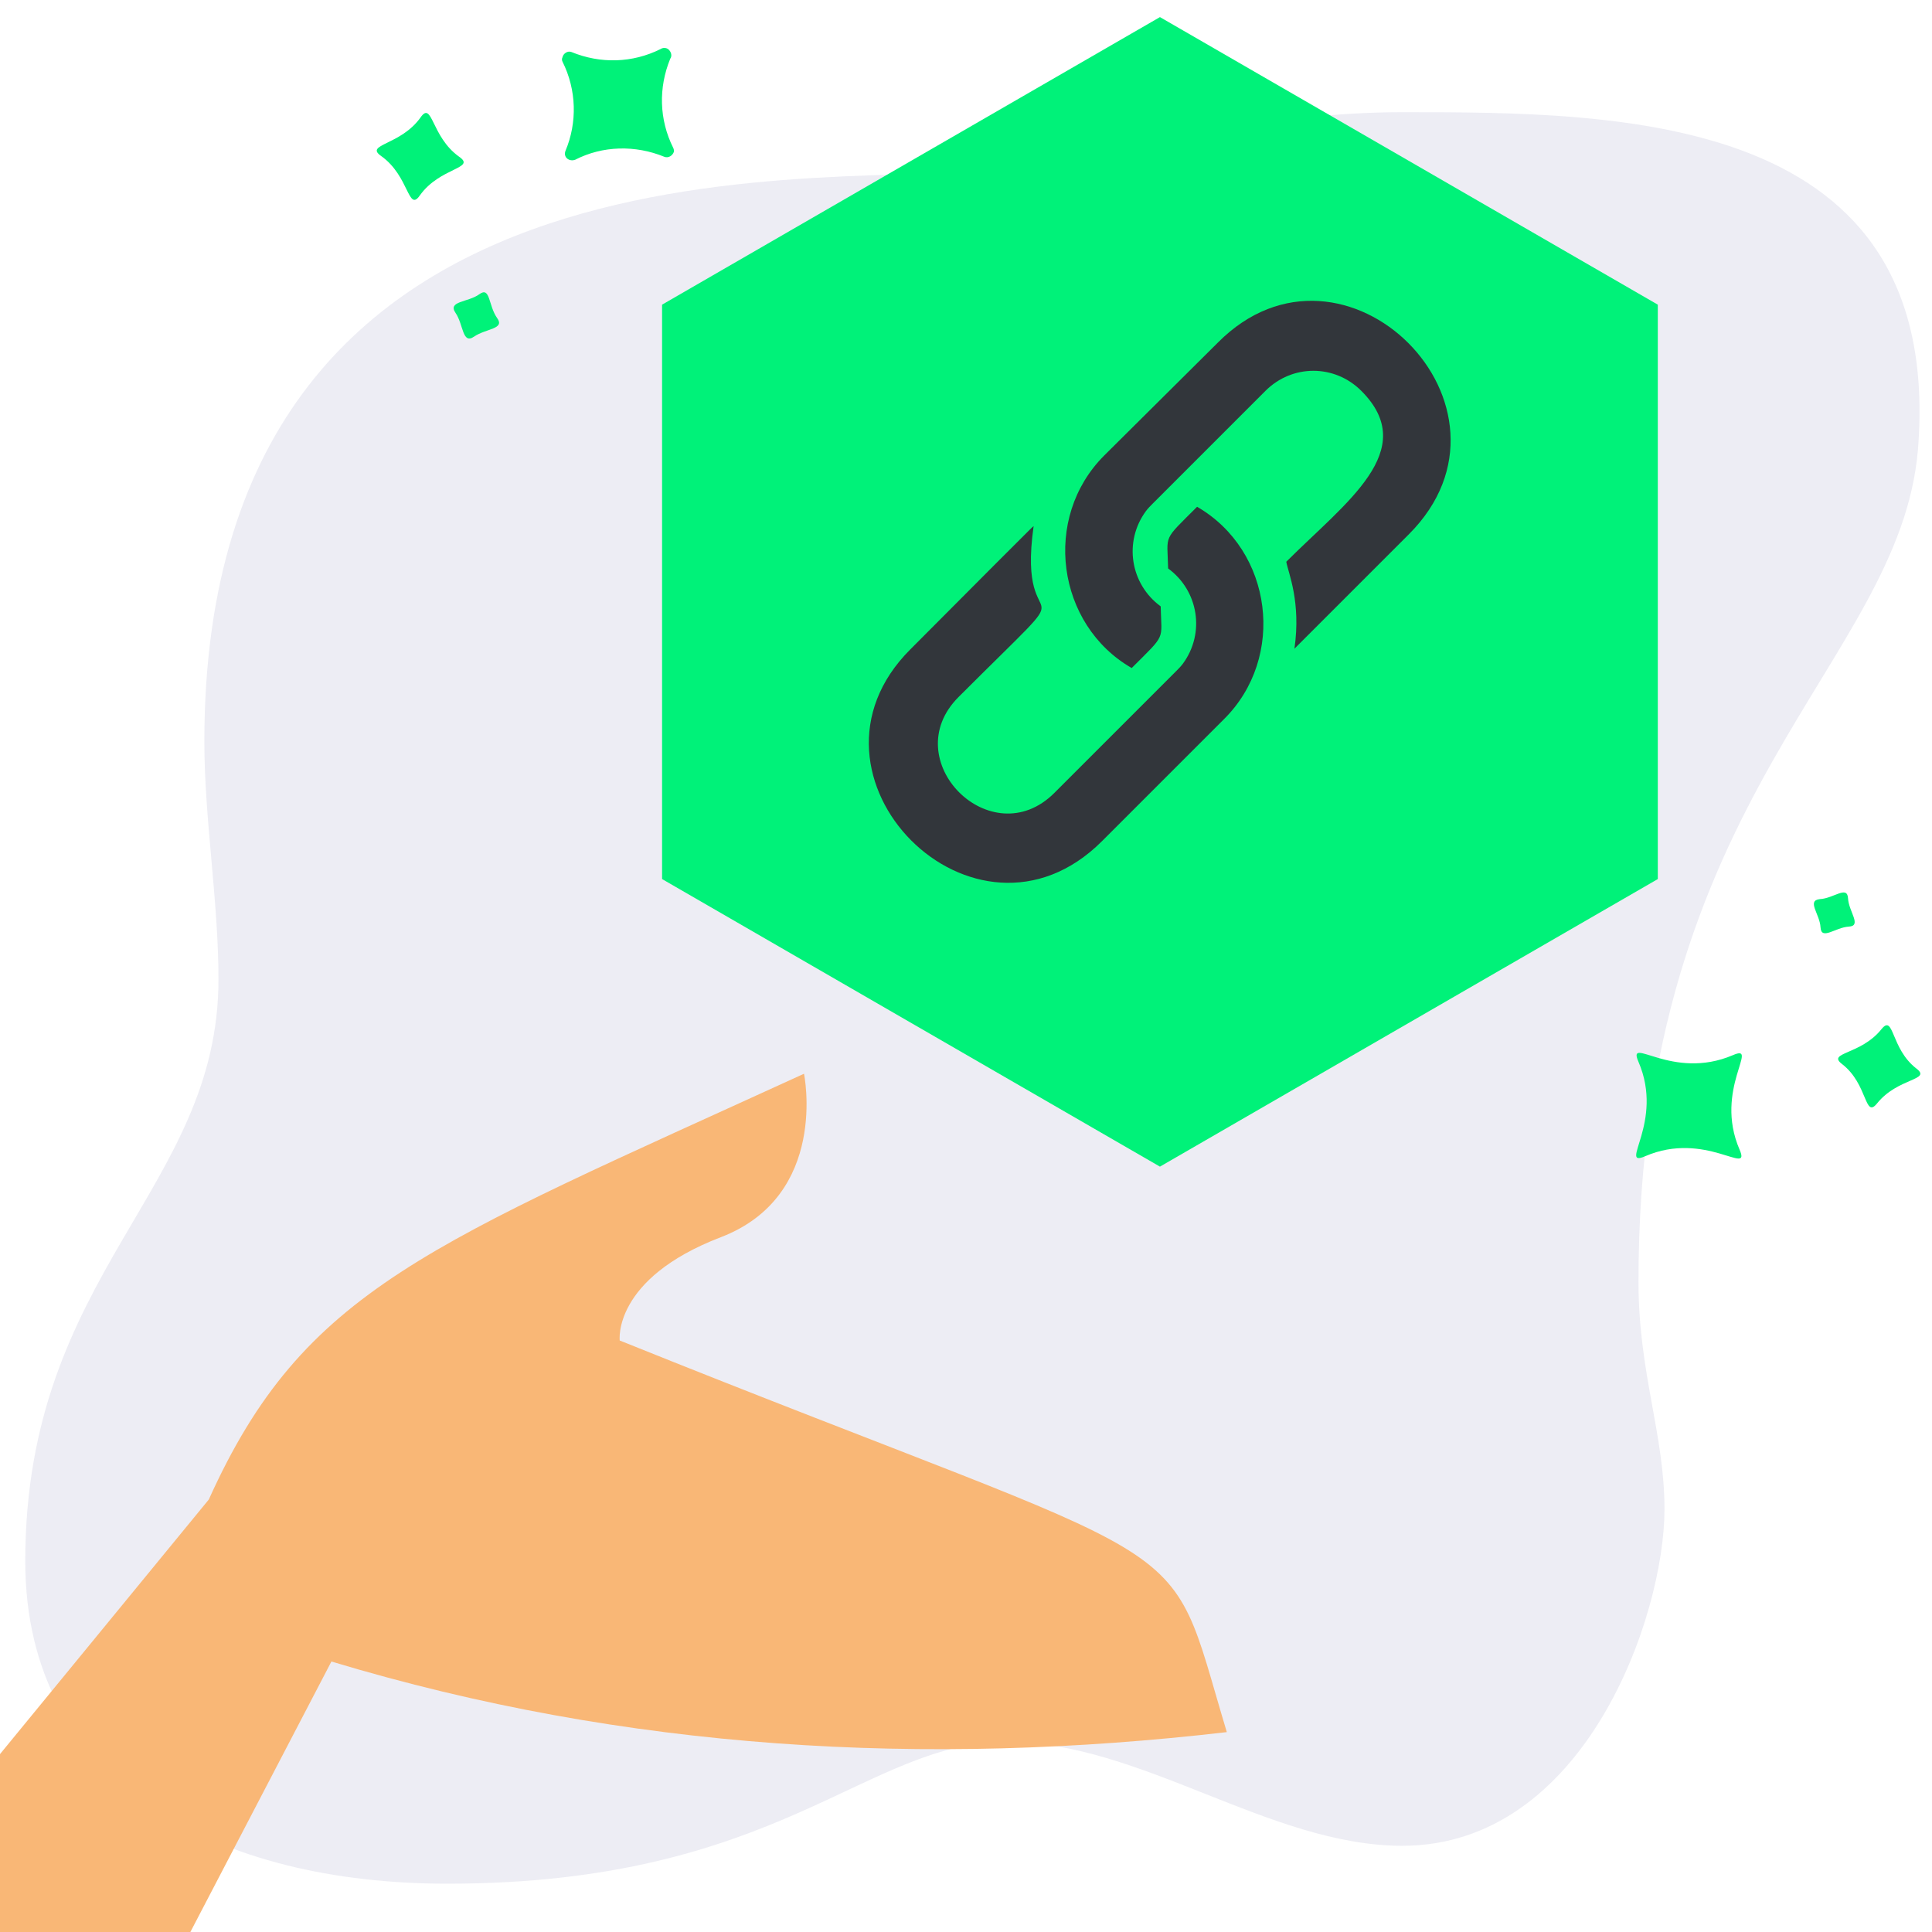
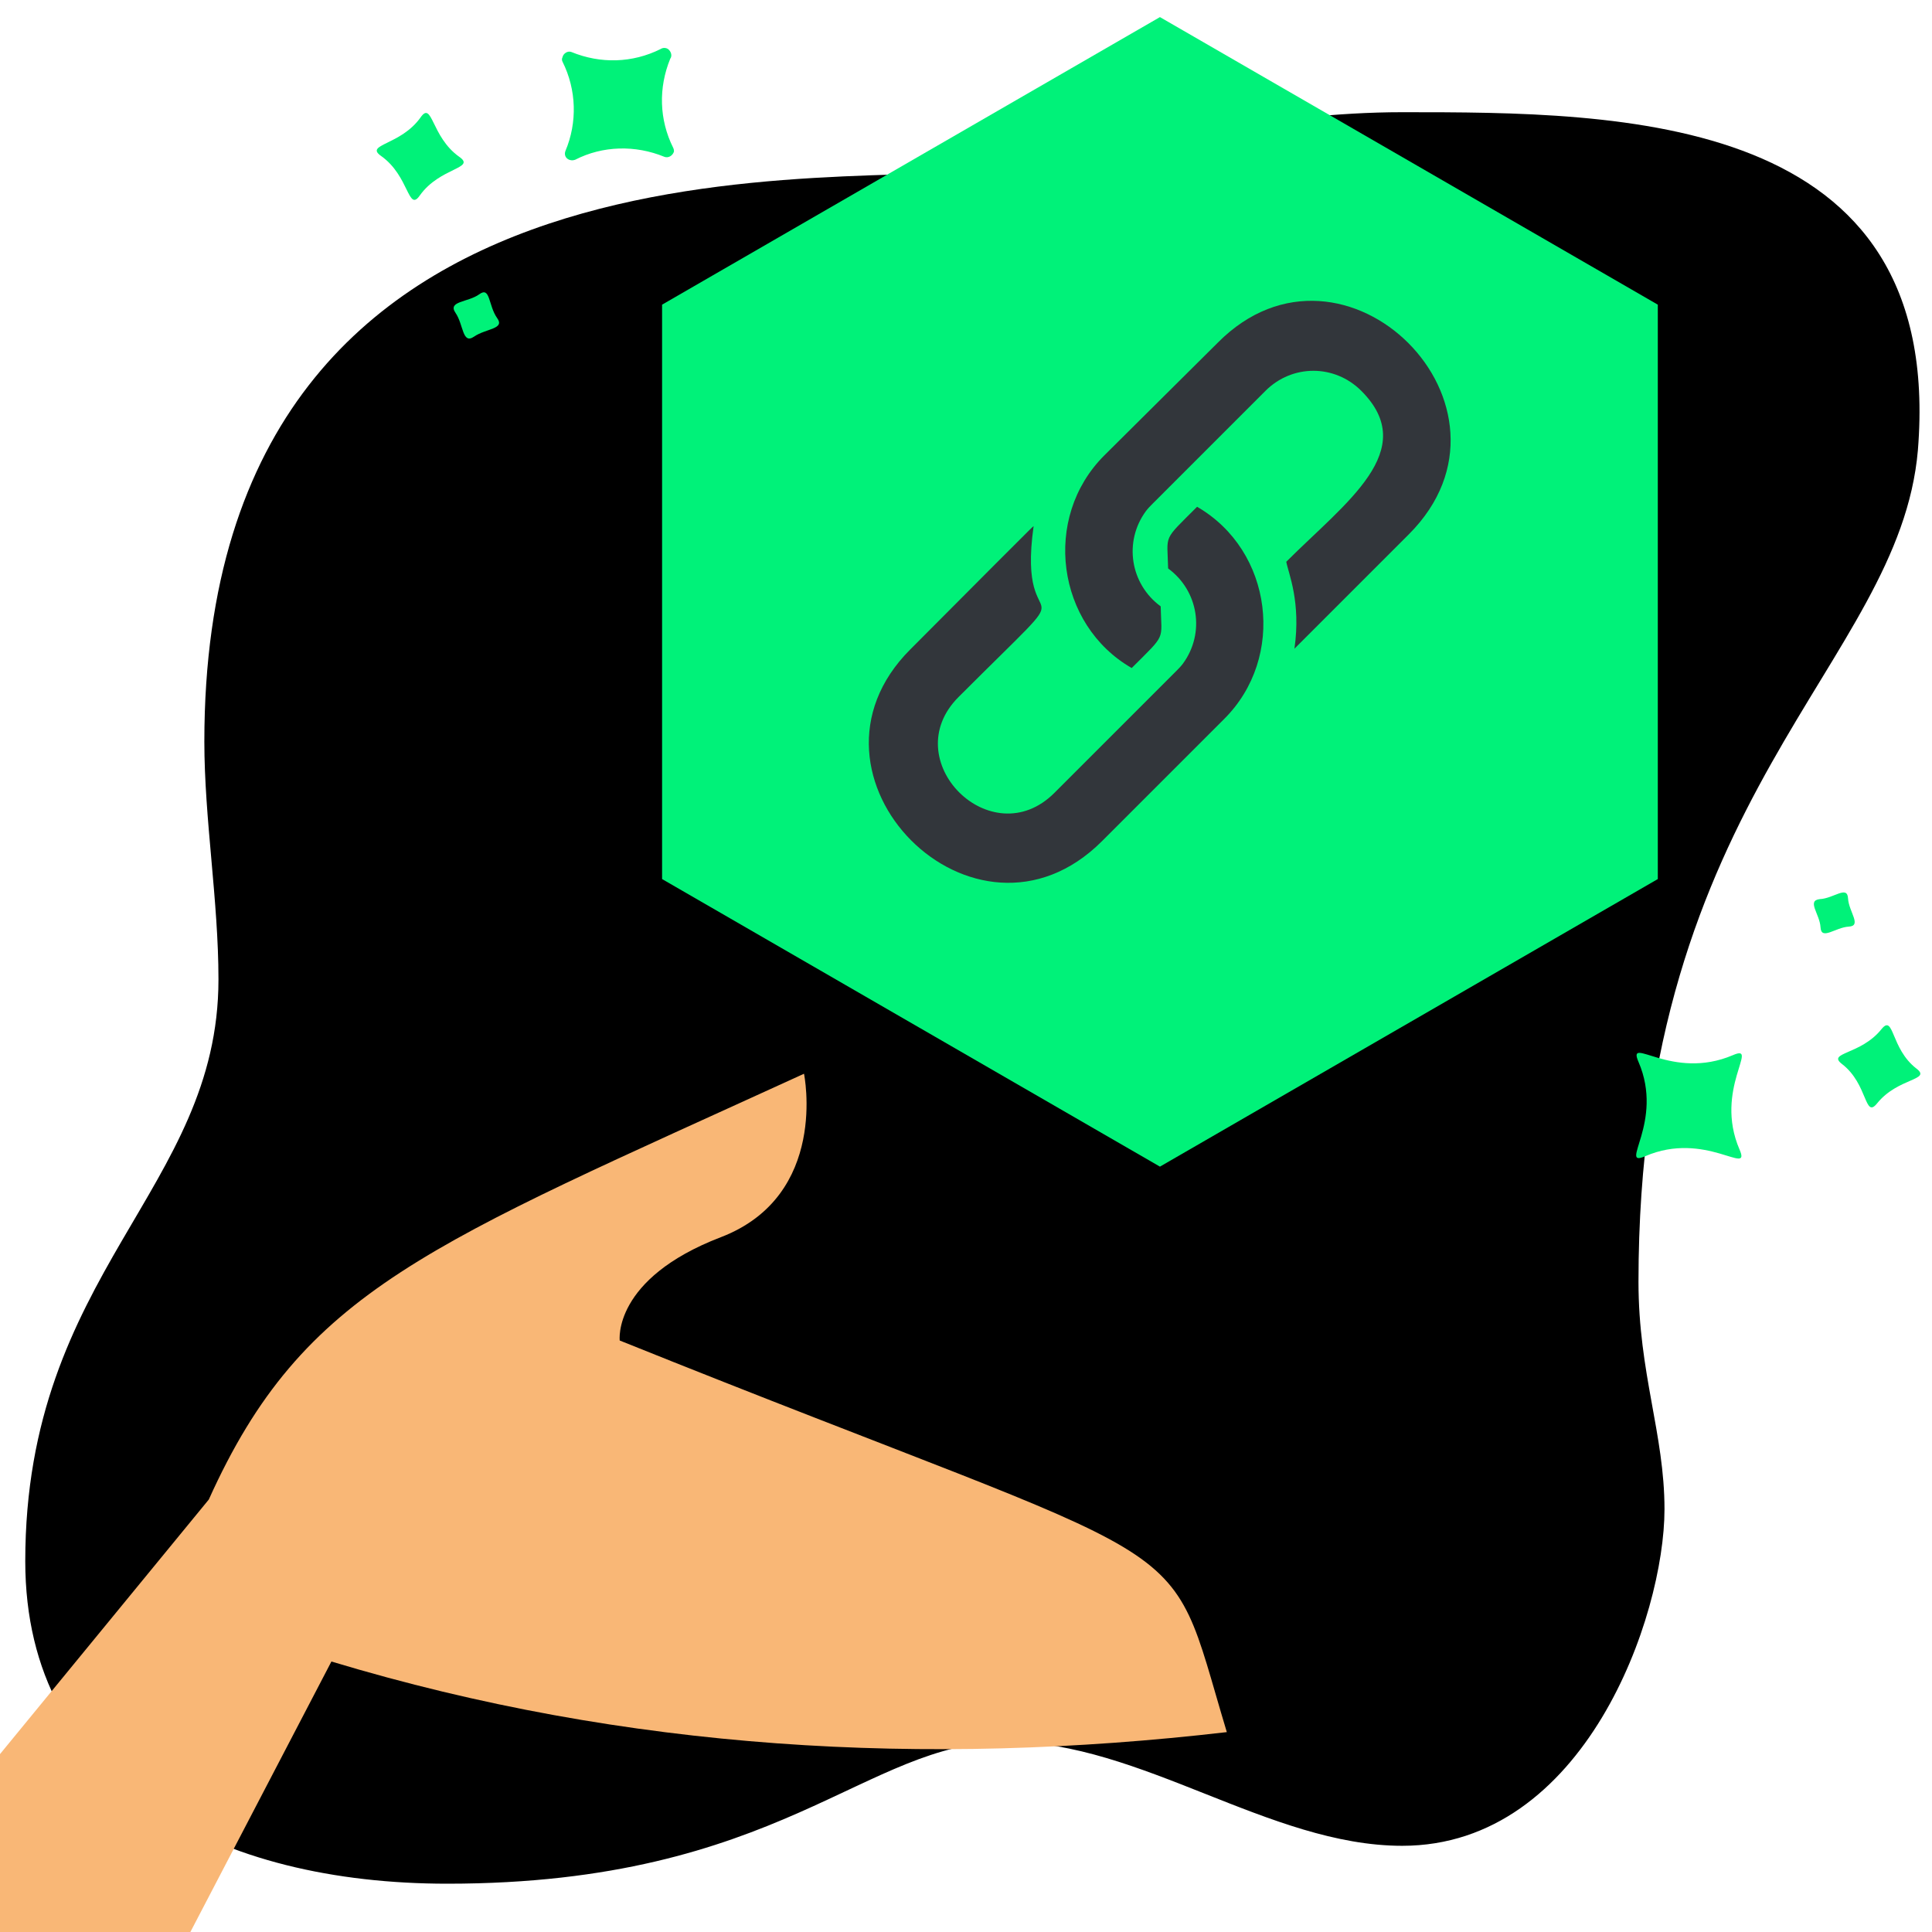
<svg xmlns="http://www.w3.org/2000/svg" enable-background="new 0 0 260 260" viewBox="0 0 260 260">
  <clipPath id="a">
    <path d="m0 0h260v260h-260z" />
  </clipPath>
  <linearGradient id="b" gradientTransform="matrix(1 0 0 -1 105.84 248.27)" gradientUnits="userSpaceOnUse" x1="-223.76" x2="59.25" y1="-23.791" y2="-23.791">
    <stop offset="0" stop-color="#f9b776" />
    <stop offset="1" stop-color="#f9b776" />
  </linearGradient>
-   <path d="m188.7 15.1c-17.7 0-35.8 4.4-54.8 7.6-18.4 3.1-106.4-9-106.4 77.1 0 10.4 1.9 21.4 1.9 32 0 28.3-26 39.4-26 78.3 0 30.4 26.4 43.4 56.8 43.4 44.8 0 56.2-19.1 75.3-19.1 18 0 35.4 14 53.2 14 24.6 0 35.3-30.9 35.3-45.3 0-10.1-3.5-18.3-3.5-30.6 0-65.7 35.1-83 37.6-111.9 3.7-45.5-40-45.5-69.4-45.5z" fill="#ededf4" />
+   <path d="m188.7 15.1c-17.7 0-35.8 4.4-54.8 7.6-18.4 3.1-106.4-9-106.4 77.1 0 10.4 1.9 21.4 1.9 32 0 28.3-26 39.4-26 78.3 0 30.4 26.4 43.4 56.8 43.4 44.8 0 56.2-19.1 75.3-19.1 18 0 35.4 14 53.2 14 24.6 0 35.3-30.9 35.3-45.3 0-10.1-3.5-18.3-3.5-30.6 0-65.7 35.1-83 37.6-111.9 3.7-45.5-40-45.5-69.4-45.5z" fill="currentColor" />
  <g clip-path="url(#a)">
    <path d="m165.1 233.1c-8.6-28.5-1.4-20.4-81.7-52.7 0 0-1-8.3 13.6-13.9s11.2-22 11.2-22c-50.7 23.2-67.3 28.9-80.1 57.3l-146 178 17.1 11.8c20.8 14.3 49.3 9 63.6-11.8 1-1.4 1.9-2.9 2.7-4.5l79.1-151.7c39.8 12 80 14.2 120.5 9.5z" fill="url(#b)" />
    <path d="m89.1 41v77.3l67 38.7 67-38.7v-77.3l-67-38.7z" fill="#00f279" />
    <path d="m163.9 46.1-15.3 15.2c-8.4 8.4-6.4 22.8 3.7 28.6 4.7-4.7 4-3.6 3.9-8.3-4.1-3-5-8.7-2-12.8.3-.4.6-.7.9-1l15.2-15.2c3.6-3.6 9.3-3.6 12.9 0 8 8-2.1 15-10.1 23 .3 1.6 2 5.4 1.1 11.7l15.4-15.4c17.1-17.1-8.7-42.9-25.7-25.8zm-2.8 22.1c-4.7 4.7-4 3.6-3.9 8.3 4.1 3 5 8.7 2 12.8-.3.4-.6.7-.9 1l-16.4 16.4c-8.5 8.5-21.4-4.4-12.9-12.9 18.7-18.7 7.7-5.9 10.1-23-1.2 1.2 4.8-4.9-16.6 16.6-17 17 8.7 42.9 25.8 25.8l16.4-16.4c8.4-8.3 6.6-22.7-3.6-28.6z" fill="#32363b" />
    <g fill="#00f279">
      <path d="m66.9 42.8c-1.2-1.7-.9-4.3-2.4-3.2s-4.3.9-3.2 2.5.9 4.3 2.5 3.2 4.2-1 3.1-2.5z" />
      <path d="m61.8 21.1c-3.8-2.7-3.6-7.6-5.2-5.3-2.7 3.8-7.6 3.6-5.3 5.2 3.8 2.7 3.6 7.6 5.2 5.3 2.7-3.8 7.6-3.6 5.3-5.2z" />
      <path d="m90.6 19.9c-1.9-3.8-2-8.1-.4-12 .3-.4.1-1-.3-1.3-.3-.2-.7-.2-1 0-3.8 1.9-8.1 2-12 .4-.5-.2-1.1.2-1.2.7-.1.2-.1.4 0 .6 1.9 3.8 2 8.2.4 12-.2.5 0 1 .5 1.2.3.1.5.1.8 0 3.7-1.9 8.1-2 12-.4.5.2 1.1-.1 1.3-.7 0-.1 0-.3-.1-.5z" />
      <path d="m244.9 121c1.9-.1 3.7-1.9 3.8-.1s1.9 3.7.1 3.8-3.7 1.9-3.8.1-1.9-3.6-.1-3.8zm3 22.2c3.5 2.7 3 7.4 4.7 5.3 2.8-3.5 7.4-3.1 5.3-4.7-3.5-2.7-3-7.4-4.7-5.3-2.8 3.5-7.4 3.1-5.3 4.7zm-27.4-.3c3.5 8.1-2.8 14.3.9 12.7 8.1-3.5 14.3 2.8 12.7-.9-3.5-8.1 2.8-14.3-.9-12.7-8.2 3.5-14.3-2.8-12.7.9z" />
    </g>
  </g>
</svg>
